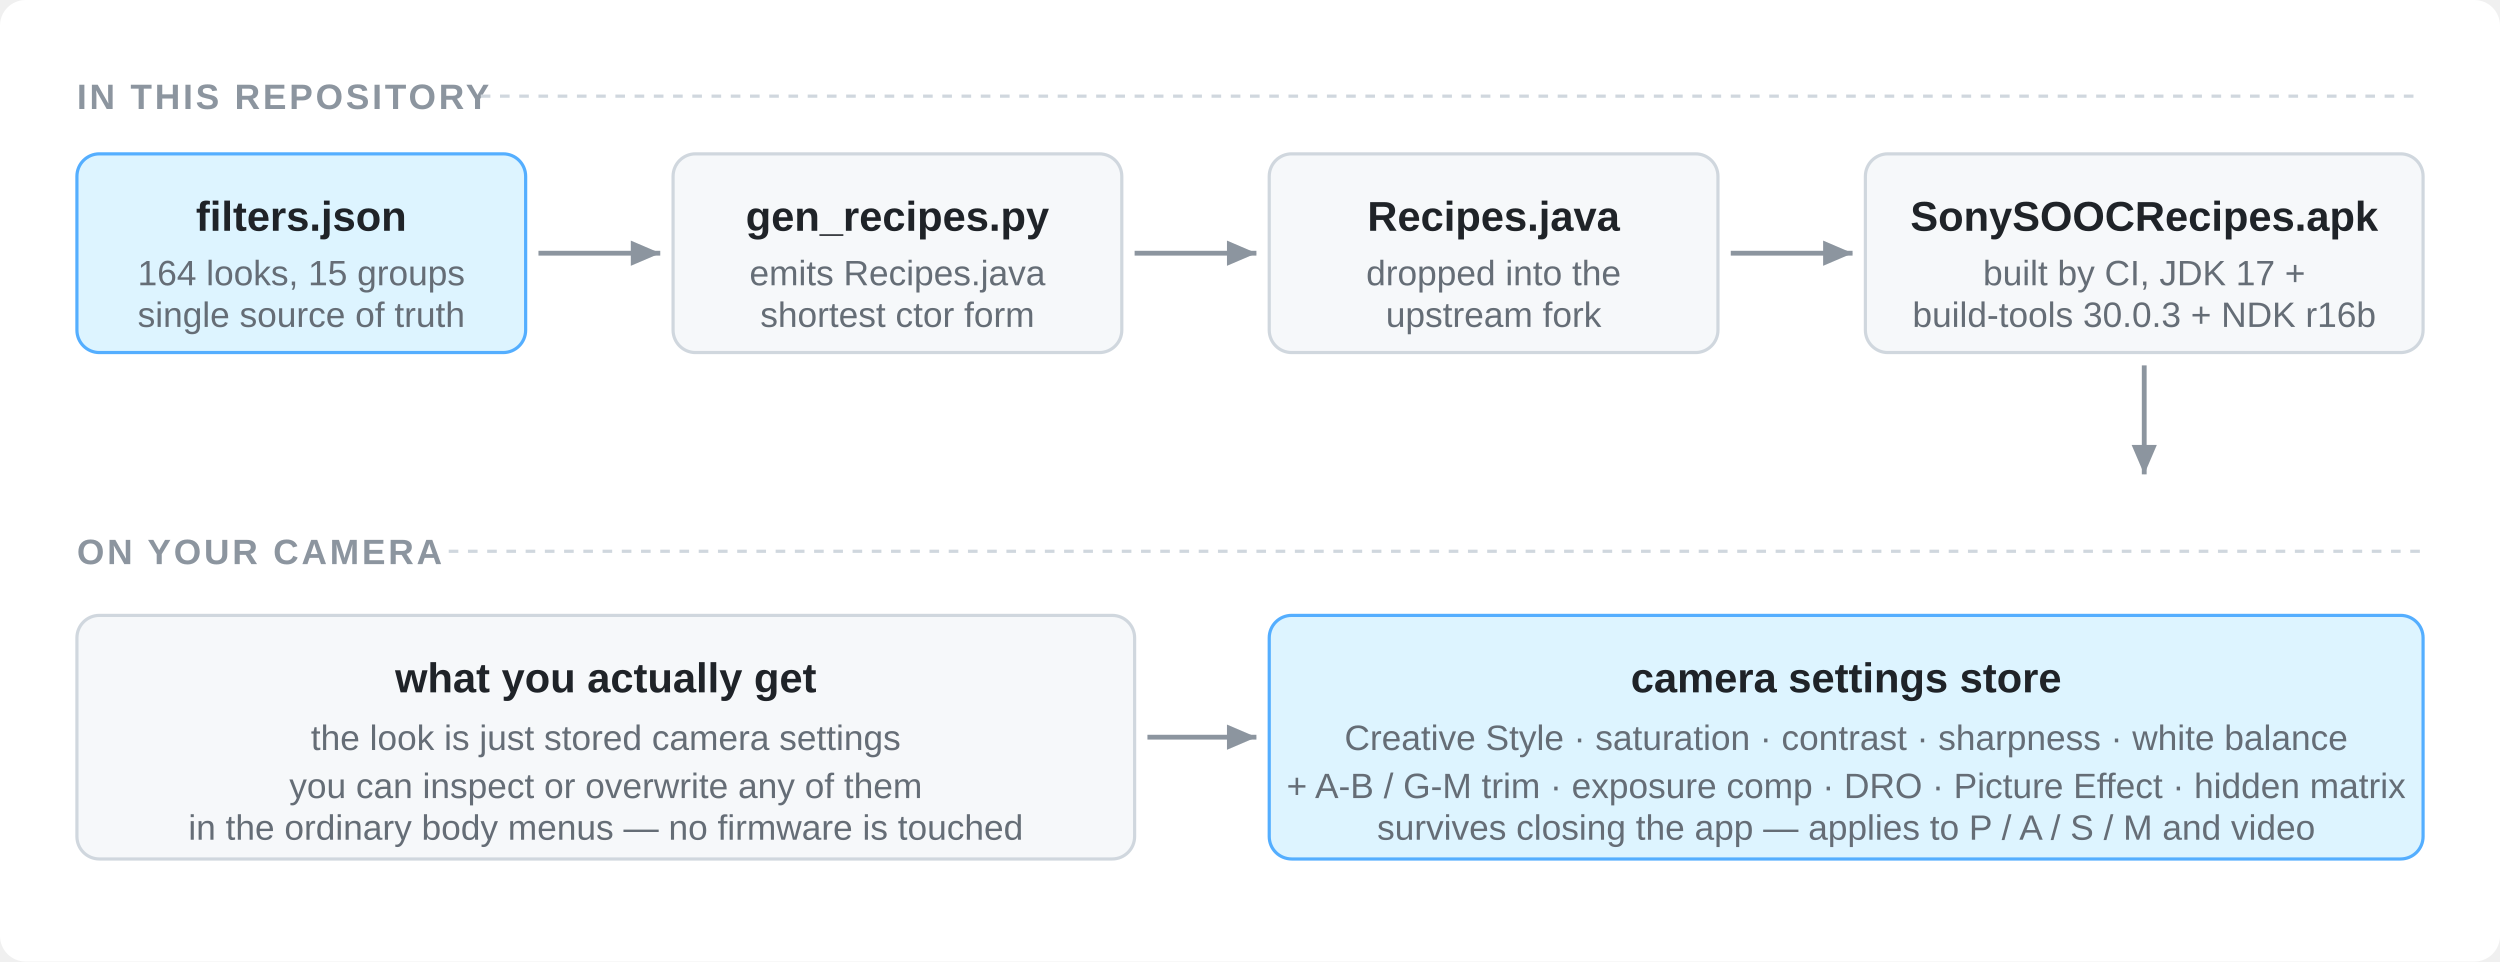
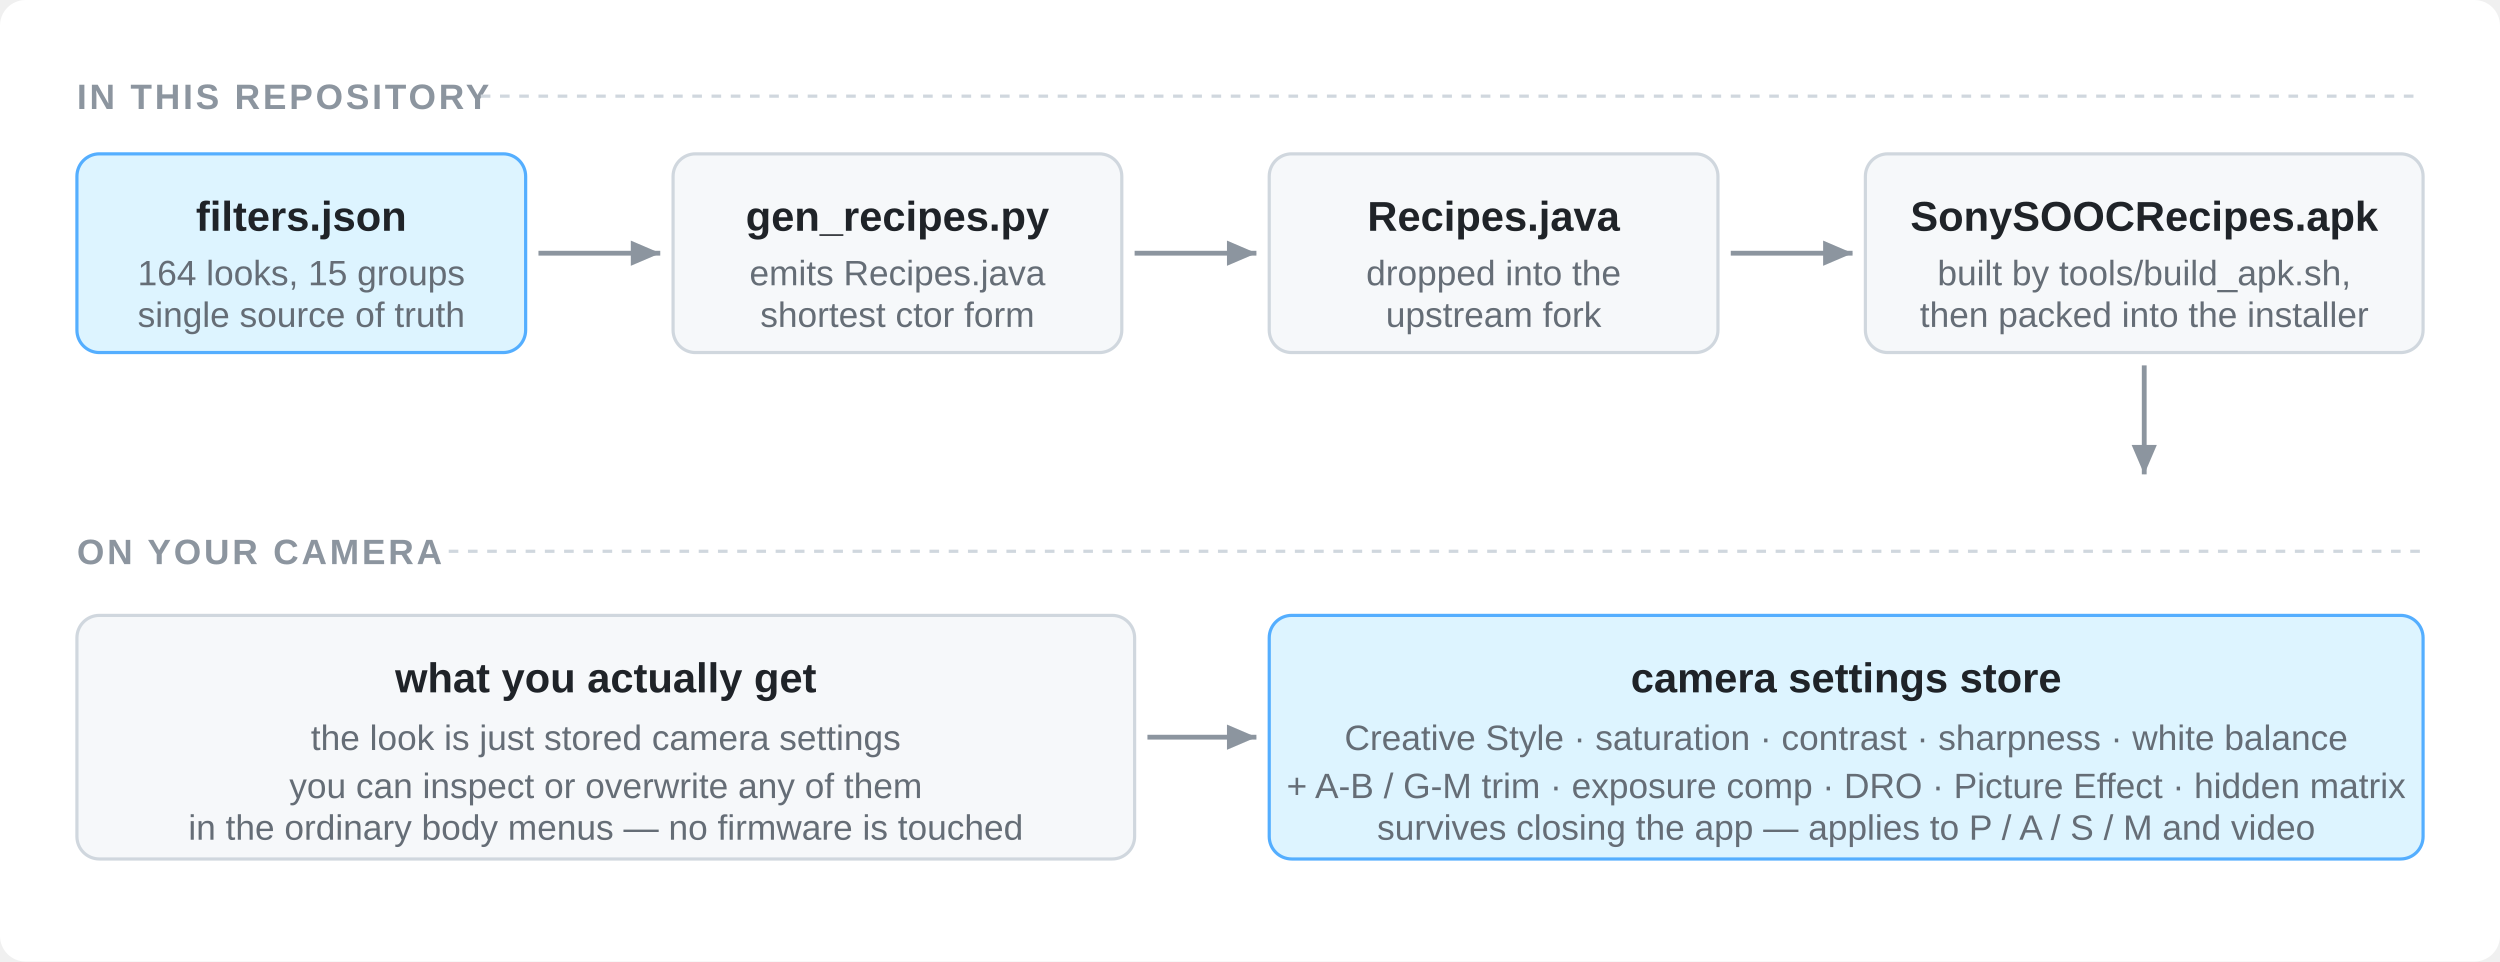
<svg xmlns="http://www.w3.org/2000/svg" viewBox="0 0 780 300" width="780" height="300" role="img" aria-label="Data flow from the catalog to the camera settings store">
  <style>
    .bg    { fill: #ffffff; }
    .box   { fill: #f6f8fa; stroke: #d0d7de; stroke-width: 1; }
    .box-h { fill: #ddf4ff; stroke: #54aeff; stroke-width: 1; }
    .arrow { stroke: #8c959f; stroke-width: 1.5; fill: none; marker-end: url(#a); }
    .t     { font: 600 13px -apple-system, "Segoe UI", "Helvetica Neue", Arial, sans-serif; fill: #1f2328; }
    .s     { font: 11px -apple-system, "Segoe UI", "Helvetica Neue", Arial, sans-serif; fill: #656d76; }
    .lane  { font: 600 11px -apple-system, "Segoe UI", Arial, sans-serif; fill: #8c959f; letter-spacing: .08em; }
    .rule  { stroke: #d0d7de; stroke-width: 1; stroke-dasharray: 3 3; }
    @media (prefers-color-scheme: dark) {
      .bg    { fill: #0d1117; }
      .box   { fill: #161b22; stroke: #30363d; }
      .box-h { fill: #0c2d6b; stroke: #388bfd; }
      .arrow { stroke: #6e7681; }
      .t     { fill: #e6edf3; }
      .s     { fill: #8b949e; }
      .lane  { fill: #6e7681; }
      .rule  { stroke: #30363d; }
    }
  </style>
  <defs>
    <marker id="a" viewBox="0 0 8 8" refX="7" refY="4" markerWidth="7" markerHeight="7" orient="auto">
      <path d="M0 1 L7 4 L0 7 z" fill="#8c959f" />
    </marker>
  </defs>
  <rect class="bg" width="780" height="300" rx="8" />
  <text class="lane" x="24" y="34">IN THIS REPOSITORY</text>
  <line class="rule" x1="150" y1="30" x2="756" y2="30" />
  <rect class="box-h" x="24" y="48" width="140" height="62" rx="7" />
  <text class="t" x="94" y="72" text-anchor="middle">filters.json</text>
  <text class="s" x="94" y="89" text-anchor="middle">164 looks, 15 groups</text>
  <text class="s" x="94" y="102" text-anchor="middle">single source of truth</text>
  <path class="arrow" d="M168 79 L206 79" />
  <rect class="box" x="210" y="48" width="140" height="62" rx="7" />
  <text class="t" x="280" y="72" text-anchor="middle">gen_recipes.py</text>
  <text class="s" x="280" y="89" text-anchor="middle">emits Recipes.java</text>
  <text class="s" x="280" y="102" text-anchor="middle">shortest ctor form</text>
  <path class="arrow" d="M354 79 L392 79" />
  <rect class="box" x="396" y="48" width="140" height="62" rx="7" />
  <text class="t" x="466" y="72" text-anchor="middle">Recipes.java</text>
  <text class="s" x="466" y="89" text-anchor="middle">dropped into the</text>
  <text class="s" x="466" y="102" text-anchor="middle">upstream fork</text>
  <path class="arrow" d="M540 79 L578 79" />
  <rect class="box" x="582" y="48" width="174" height="62" rx="7" />
  <text class="t" x="669" y="72" text-anchor="middle">SonySOOCRecipes.apk</text>
-   <text class="s" x="669" y="89" text-anchor="middle">built by CI, JDK 17 +</text>
-   <text class="s" x="669" y="102" text-anchor="middle">build-tools 30.0.3 + NDK r16b</text>
+   <text class="s" x="669" y="89" text-anchor="middle">built by tools/build_apk.sh,</text>
+   <text class="s" x="669" y="102" text-anchor="middle">then packed into the installer</text>
  <path class="arrow" d="M669 114 L669 148" />
  <text class="lane" x="24" y="176">ON YOUR CAMERA</text>
  <line class="rule" x1="140" y1="172" x2="756" y2="172" />
  <rect class="box" x="24" y="192" width="330" height="76" rx="7" />
  <text class="t" x="189" y="216" text-anchor="middle">what you actually get</text>
  <text class="s" x="189" y="234" text-anchor="middle">the look is just stored camera settings</text>
  <text class="s" x="189" y="249" text-anchor="middle">you can inspect or overwrite any of them</text>
  <text class="s" x="189" y="262" text-anchor="middle">in the ordinary body menus — no firmware is touched</text>
  <path class="arrow" d="M358 230 L392 230" />
  <rect class="box-h" x="396" y="192" width="360" height="76" rx="7" />
  <text class="t" x="576" y="216" text-anchor="middle">camera settings store</text>
  <text class="s" x="576" y="234" text-anchor="middle">Creative Style · saturation · contrast · sharpness · white balance</text>
  <text class="s" x="576" y="249" text-anchor="middle">+ A-B / G-M trim · exposure comp · DRO · Picture Effect · hidden matrix</text>
  <text class="s" x="576" y="262" text-anchor="middle">survives closing the app — applies to P / A / S / M and video</text>
</svg>
